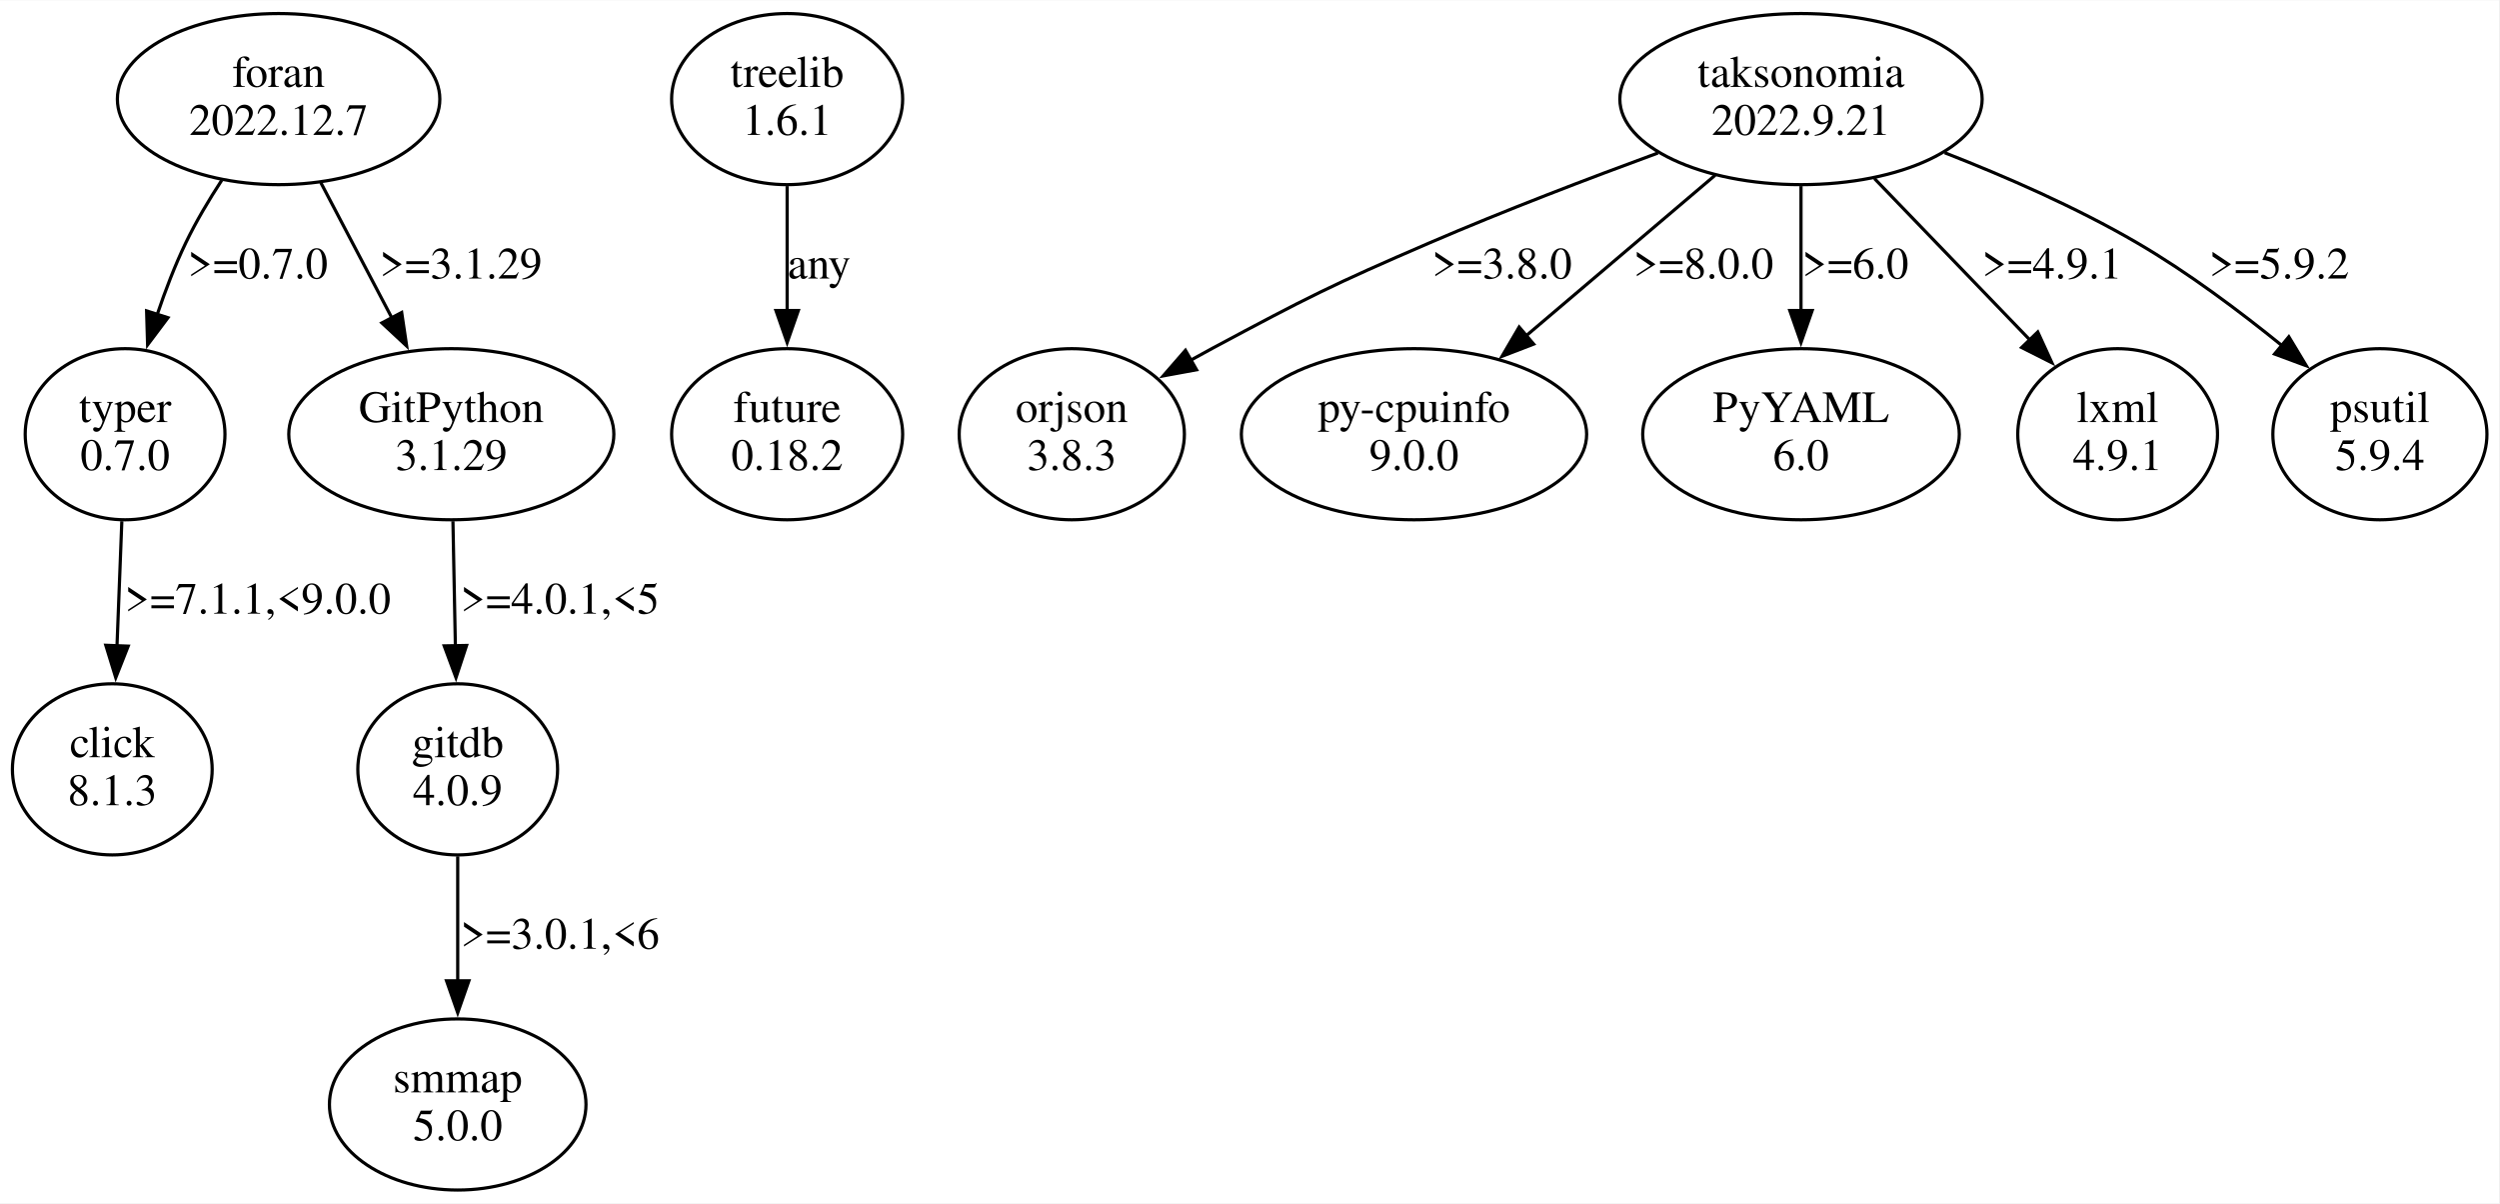
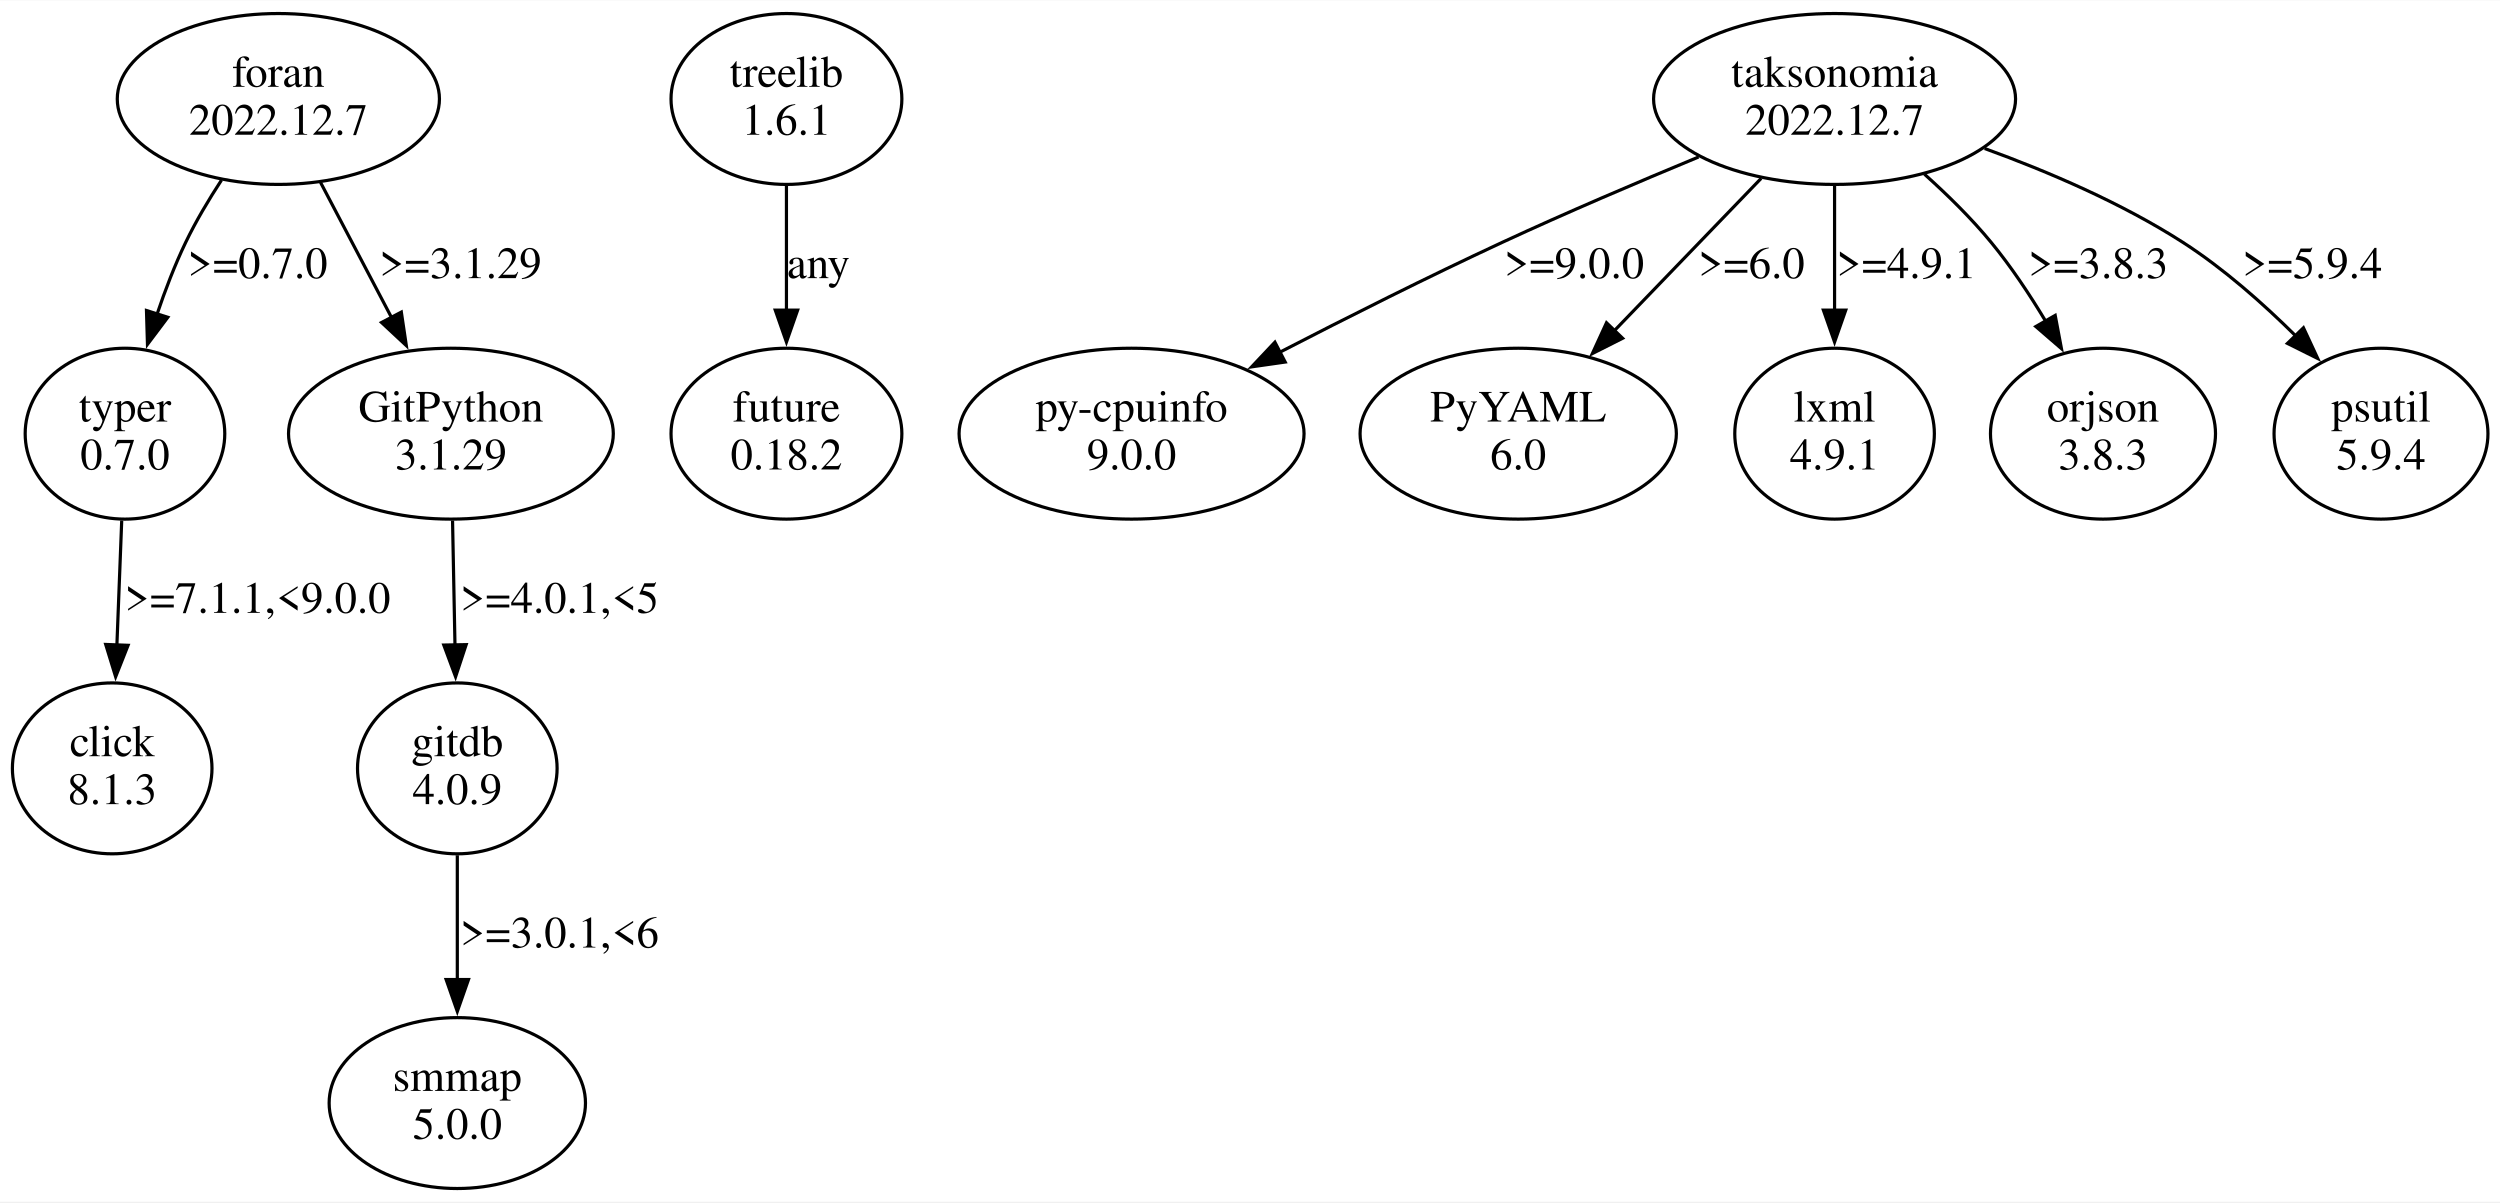
- <svg xmlns="http://www.w3.org/2000/svg" width="781pt" height="376pt" viewBox="0.00 0.00 781.35 375.96">
+ <svg xmlns="http://www.w3.org/2000/svg" width="782pt" height="376pt" viewBox="0.00 0.00 782.35 375.96">
  <g id="graph0" class="graph" transform="scale(1 1) rotate(0) translate(4 371.96)">
-     <polygon fill="white" stroke="none" points="-4,4 -4,-371.96 777.35,-371.96 777.35,4 -4,4" />
+     <polygon fill="white" stroke="none" points="-4,4 -4,-371.96 778.35,-371.96 778.35,4 -4,4" />
    <g id="node1" class="node">
      <ellipse fill="none" stroke="black" cx="35.11" cy="-236.35" rx="31.23" ry="26.74" />
      <text text-anchor="middle" x="35.11" y="-240.15" font-family="Times,serif" font-size="14.00">typer</text>
      <text text-anchor="middle" x="35.11" y="-225.15" font-family="Times,serif" font-size="14.00">0.7.0</text>
    </g>
    <g id="node2" class="node">
      <ellipse fill="none" stroke="black" cx="31.11" cy="-131.61" rx="31.23" ry="26.74" />
      <text text-anchor="middle" x="31.11" y="-135.41" font-family="Times,serif" font-size="14.00">click</text>
      <text text-anchor="middle" x="31.11" y="-120.41" font-family="Times,serif" font-size="14.00">8.1.3</text>
    </g>
    <g id="edge1" class="edge">
      <path fill="none" stroke="black" d="M34.09,-209.16C33.63,-197.32 33.08,-183.12 32.58,-170.18" />
      <polygon fill="black" stroke="black" points="36.08,-170.12 32.19,-160.27 29.08,-170.39 36.08,-170.12" />
      <text text-anchor="middle" x="76.61" y="-180.28" font-family="Times,serif" font-size="14.00">&gt;=7.1.1,&lt;9.0.0</text>
    </g>
    <g id="node3" class="node">
      <ellipse fill="none" stroke="black" cx="242.11" cy="-341.09" rx="36.12" ry="26.74" />
      <text text-anchor="middle" x="242.11" y="-344.89" font-family="Times,serif" font-size="14.00">treelib</text>
      <text text-anchor="middle" x="242.11" y="-329.89" font-family="Times,serif" font-size="14.00">1.6.1</text>
    </g>
    <g id="node4" class="node">
      <ellipse fill="none" stroke="black" cx="242.11" cy="-236.35" rx="36.12" ry="26.74" />
      <text text-anchor="middle" x="242.11" y="-240.15" font-family="Times,serif" font-size="14.00">future</text>
      <text text-anchor="middle" x="242.11" y="-225.15" font-family="Times,serif" font-size="14.00">0.18.2</text>
    </g>
    <g id="edge2" class="edge">
      <path fill="none" stroke="black" d="M242.11,-313.9C242.11,-302.06 242.11,-287.86 242.11,-274.92" />
      <polygon fill="black" stroke="black" points="245.61,-275.01 242.11,-265.01 238.61,-275.01 245.61,-275.01" />
      <text text-anchor="middle" x="252.11" y="-285.02" font-family="Times,serif" font-size="14.00">any</text>
    </g>
    <g id="node5" class="node">
-       <ellipse fill="none" stroke="black" cx="559.11" cy="-341.09" rx="56.64" ry="26.74" />
-       <text text-anchor="middle" x="559.11" y="-344.89" font-family="Times,serif" font-size="14.00">taksonomia</text>
-       <text text-anchor="middle" x="559.11" y="-329.89" font-family="Times,serif" font-size="14.00">2022.9.21</text>
+       <ellipse fill="none" stroke="black" cx="570.11" cy="-341.09" rx="56.64" ry="26.74" />
+       <text text-anchor="middle" x="570.11" y="-344.89" font-family="Times,serif" font-size="14.00">taksonomia</text>
+       <text text-anchor="middle" x="570.11" y="-329.89" font-family="Times,serif" font-size="14.00">2022.12.7</text>
    </g>
    <g id="node6" class="node">
-       <ellipse fill="none" stroke="black" cx="331.11" cy="-236.35" rx="35.21" ry="26.74" />
-       <text text-anchor="middle" x="331.11" y="-240.15" font-family="Times,serif" font-size="14.00">orjson</text>
-       <text text-anchor="middle" x="331.11" y="-225.15" font-family="Times,serif" font-size="14.00">3.8.3</text>
+       <ellipse fill="none" stroke="black" cx="350.11" cy="-236.35" rx="53.98" ry="26.74" />
+       <text text-anchor="middle" x="350.11" y="-240.15" font-family="Times,serif" font-size="14.00">py-cpuinfo</text>
+       <text text-anchor="middle" x="350.11" y="-225.15" font-family="Times,serif" font-size="14.00">9.0.0</text>
    </g>
    <g id="edge3" class="edge">
-       <path fill="none" stroke="black" d="M514.39,-324.25C492.69,-316.29 466.35,-306.23 443.11,-296.22 412.26,-282.93 404.73,-279.08 375.11,-263.22 372.89,-262.03 370.62,-260.79 368.34,-259.51" />
-       <polygon fill="black" stroke="black" points="370.12,-256.5 359.7,-254.59 366.65,-262.58 370.12,-256.5" />
-       <text text-anchor="middle" x="465.61" y="-285.02" font-family="Times,serif" font-size="14.00">&gt;=3.8.0</text>
+       <path fill="none" stroke="black" d="M527.56,-322.94C508.62,-315.09 486.11,-305.5 466.11,-296.22 442.87,-285.44 417.45,-272.65 396.35,-261.76" />
+       <polygon fill="black" stroke="black" points="398.19,-258.77 387.7,-257.27 394.97,-264.98 398.19,-258.77" />
+       <text text-anchor="middle" x="488.61" y="-285.02" font-family="Times,serif" font-size="14.00">&gt;=9.0.0</text>
    </g>
    <g id="node7" class="node">
-       <ellipse fill="none" stroke="black" cx="438.11" cy="-236.35" rx="53.98" ry="26.74" />
-       <text text-anchor="middle" x="438.11" y="-240.15" font-family="Times,serif" font-size="14.00">py-cpuinfo</text>
-       <text text-anchor="middle" x="438.11" y="-225.15" font-family="Times,serif" font-size="14.00">9.0.0</text>
+       <ellipse fill="none" stroke="black" cx="471.11" cy="-236.35" rx="49.49" ry="26.74" />
+       <text text-anchor="middle" x="471.11" y="-240.15" font-family="Times,serif" font-size="14.00">PyYAML</text>
+       <text text-anchor="middle" x="471.11" y="-225.15" font-family="Times,serif" font-size="14.00">6.0</text>
    </g>
    <g id="edge4" class="edge">
-       <path fill="none" stroke="black" d="M532.26,-317.29C514.83,-302.49 491.93,-283.05 473.09,-267.05" />
-       <polygon fill="black" stroke="black" points="475.52,-264.52 465.63,-260.71 470.99,-269.85 475.52,-264.52" />
-       <text text-anchor="middle" x="528.61" y="-285.02" font-family="Times,serif" font-size="14.00">&gt;=8.0.0</text>
+       <path fill="none" stroke="black" d="M547.15,-316.26C533.46,-302.06 515.93,-283.86 501.15,-268.53" />
+       <polygon fill="black" stroke="black" points="503.78,-266.21 494.32,-261.43 498.74,-271.06 503.78,-266.21" />
+       <text text-anchor="middle" x="544.11" y="-285.02" font-family="Times,serif" font-size="14.00">&gt;=6.0</text>
    </g>
    <g id="node8" class="node">
-       <ellipse fill="none" stroke="black" cx="559.11" cy="-236.35" rx="49.49" ry="26.74" />
-       <text text-anchor="middle" x="559.11" y="-240.15" font-family="Times,serif" font-size="14.00">PyYAML</text>
-       <text text-anchor="middle" x="559.11" y="-225.15" font-family="Times,serif" font-size="14.00">6.0</text>
+       <ellipse fill="none" stroke="black" cx="570.11" cy="-236.35" rx="31.23" ry="26.74" />
+       <text text-anchor="middle" x="570.11" y="-240.15" font-family="Times,serif" font-size="14.00">lxml</text>
+       <text text-anchor="middle" x="570.11" y="-225.15" font-family="Times,serif" font-size="14.00">4.9.1</text>
    </g>
    <g id="edge5" class="edge">
-       <path fill="none" stroke="black" d="M559.11,-313.9C559.11,-302.06 559.11,-287.86 559.11,-274.92" />
-       <polygon fill="black" stroke="black" points="562.61,-275.01 559.11,-265.01 555.61,-275.01 562.61,-275.01" />
-       <text text-anchor="middle" x="576.11" y="-285.02" font-family="Times,serif" font-size="14.00">&gt;=6.0</text>
+       <path fill="none" stroke="black" d="M570.11,-313.9C570.11,-302.06 570.11,-287.86 570.11,-274.92" />
+       <polygon fill="black" stroke="black" points="573.61,-275.01 570.11,-265.01 566.61,-275.01 573.61,-275.01" />
+       <text text-anchor="middle" x="592.61" y="-285.02" font-family="Times,serif" font-size="14.00">&gt;=4.9.1</text>
    </g>
    <g id="node9" class="node">
-       <ellipse fill="none" stroke="black" cx="658.11" cy="-236.35" rx="31.23" ry="26.74" />
-       <text text-anchor="middle" x="658.11" y="-240.15" font-family="Times,serif" font-size="14.00">lxml</text>
-       <text text-anchor="middle" x="658.11" y="-225.15" font-family="Times,serif" font-size="14.00">4.9.1</text>
+       <ellipse fill="none" stroke="black" cx="654.11" cy="-236.35" rx="35.21" ry="26.74" />
+       <text text-anchor="middle" x="654.11" y="-240.15" font-family="Times,serif" font-size="14.00">orjson</text>
+       <text text-anchor="middle" x="654.11" y="-225.15" font-family="Times,serif" font-size="14.00">3.8.3</text>
    </g>
    <g id="edge6" class="edge">
-       <path fill="none" stroke="black" d="M582.07,-316.26C596.67,-301.12 615.63,-281.44 630.96,-265.52" />
-       <polygon fill="black" stroke="black" points="633.14,-268.31 637.56,-258.68 628.1,-263.45 633.14,-268.31" />
-       <text text-anchor="middle" x="637.61" y="-285.02" font-family="Times,serif" font-size="14.00">&gt;=4.9.1</text>
+       <path fill="none" stroke="black" d="M598.24,-317.55C605.47,-311.07 612.95,-303.72 619.11,-296.22 625.29,-288.71 631.09,-280 636.13,-271.61" />
+       <polygon fill="black" stroke="black" points="639.15,-273.37 641.11,-262.96 633.09,-269.88 639.15,-273.37" />
+       <text text-anchor="middle" x="652.61" y="-285.02" font-family="Times,serif" font-size="14.00">&gt;=3.8.3</text>
    </g>
    <g id="node10" class="node">
-       <ellipse fill="none" stroke="black" cx="740.11" cy="-236.35" rx="33.47" ry="26.74" />
-       <text text-anchor="middle" x="740.11" y="-240.15" font-family="Times,serif" font-size="14.00">psutil</text>
-       <text text-anchor="middle" x="740.11" y="-225.15" font-family="Times,serif" font-size="14.00">5.9.4</text>
+       <ellipse fill="none" stroke="black" cx="741.11" cy="-236.35" rx="33.47" ry="26.74" />
+       <text text-anchor="middle" x="741.11" y="-240.15" font-family="Times,serif" font-size="14.00">psutil</text>
+       <text text-anchor="middle" x="741.11" y="-225.15" font-family="Times,serif" font-size="14.00">5.9.4</text>
    </g>
    <g id="edge7" class="edge">
-       <path fill="none" stroke="black" d="M604.03,-324.33C623.11,-316.88 645.25,-307.21 664.11,-296.22 679.93,-287.01 696.15,-274.88 709.52,-264.03" />
-       <polygon fill="black" stroke="black" points="711.64,-266.81 717.11,-257.74 707.18,-261.42 711.64,-266.81" />
-       <text text-anchor="middle" x="708.61" y="-285.02" font-family="Times,serif" font-size="14.00">&gt;=5.9.2</text>
+       <path fill="none" stroke="black" d="M617.07,-325.59C637.04,-318.33 660.06,-308.46 679.11,-296.22 691.82,-288.05 704.23,-277.07 714.56,-266.81" />
+       <polygon fill="black" stroke="black" points="716.84,-269.49 721.31,-259.88 711.83,-264.6 716.84,-269.49" />
+       <text text-anchor="middle" x="719.61" y="-285.02" font-family="Times,serif" font-size="14.00">&gt;=5.9.4</text>
    </g>
    <g id="node11" class="node">
      <ellipse fill="none" stroke="black" cx="83.11" cy="-341.09" rx="50.41" ry="26.74" />
      <text text-anchor="middle" x="83.11" y="-344.89" font-family="Times,serif" font-size="14.00">foran</text>
      <text text-anchor="middle" x="83.11" y="-329.89" font-family="Times,serif" font-size="14.00">2022.12.7</text>
    </g>
    <g id="edge9" class="edge">
      <path fill="none" stroke="black" d="M65.33,-315.73C61.3,-309.56 57.28,-302.8 54.11,-296.22 50.7,-289.13 47.69,-281.28 45.13,-273.68" />
      <polygon fill="black" stroke="black" points="48.51,-272.77 42.15,-264.3 41.84,-274.89 48.51,-272.77" />
      <text text-anchor="middle" x="76.61" y="-285.02" font-family="Times,serif" font-size="14.00">&gt;=0.7.0</text>
    </g>
    <g id="node12" class="node">
      <ellipse fill="none" stroke="black" cx="137.11" cy="-236.35" rx="50.82" ry="26.74" />
      <text text-anchor="middle" x="137.11" y="-240.15" font-family="Times,serif" font-size="14.00">GitPython</text>
      <text text-anchor="middle" x="137.11" y="-225.15" font-family="Times,serif" font-size="14.00">3.1.29</text>
    </g>
    <g id="edge8" class="edge">
      <path fill="none" stroke="black" d="M96.32,-314.96C103.06,-302.15 111.35,-286.36 118.7,-272.37" />
      <polygon fill="black" stroke="black" points="121.59,-274.4 123.15,-263.92 115.4,-271.14 121.59,-274.4" />
      <text text-anchor="middle" x="140.11" y="-285.02" font-family="Times,serif" font-size="14.00">&gt;=3.1.29</text>
    </g>
    <g id="node13" class="node">
      <ellipse fill="none" stroke="black" cx="139.11" cy="-131.61" rx="31.23" ry="26.74" />
      <text text-anchor="middle" x="139.11" y="-135.41" font-family="Times,serif" font-size="14.00">gitdb</text>
      <text text-anchor="middle" x="139.11" y="-120.41" font-family="Times,serif" font-size="14.00">4.0.9</text>
    </g>
    <g id="edge10" class="edge">
      <path fill="none" stroke="black" d="M137.62,-209.16C137.85,-197.32 138.13,-183.12 138.38,-170.18" />
      <polygon fill="black" stroke="black" points="141.88,-170.33 138.57,-160.27 134.88,-170.2 141.88,-170.33" />
      <text text-anchor="middle" x="171.11" y="-180.28" font-family="Times,serif" font-size="14.00">&gt;=4.0.1,&lt;5</text>
    </g>
    <g id="node14" class="node">
      <ellipse fill="none" stroke="black" cx="139.11" cy="-26.87" rx="40.11" ry="26.74" />
      <text text-anchor="middle" x="139.11" y="-30.67" font-family="Times,serif" font-size="14.00">smmap</text>
      <text text-anchor="middle" x="139.11" y="-15.67" font-family="Times,serif" font-size="14.00">5.0.0</text>
    </g>
    <g id="edge11" class="edge">
      <path fill="none" stroke="black" d="M139.11,-104.42C139.11,-92.58 139.11,-78.38 139.11,-65.44" />
      <polygon fill="black" stroke="black" points="142.61,-65.53 139.11,-55.53 135.61,-65.53 142.61,-65.53" />
      <text text-anchor="middle" x="171.11" y="-75.54" font-family="Times,serif" font-size="14.00">&gt;=3.0.1,&lt;6</text>
    </g>
  </g>
</svg>
